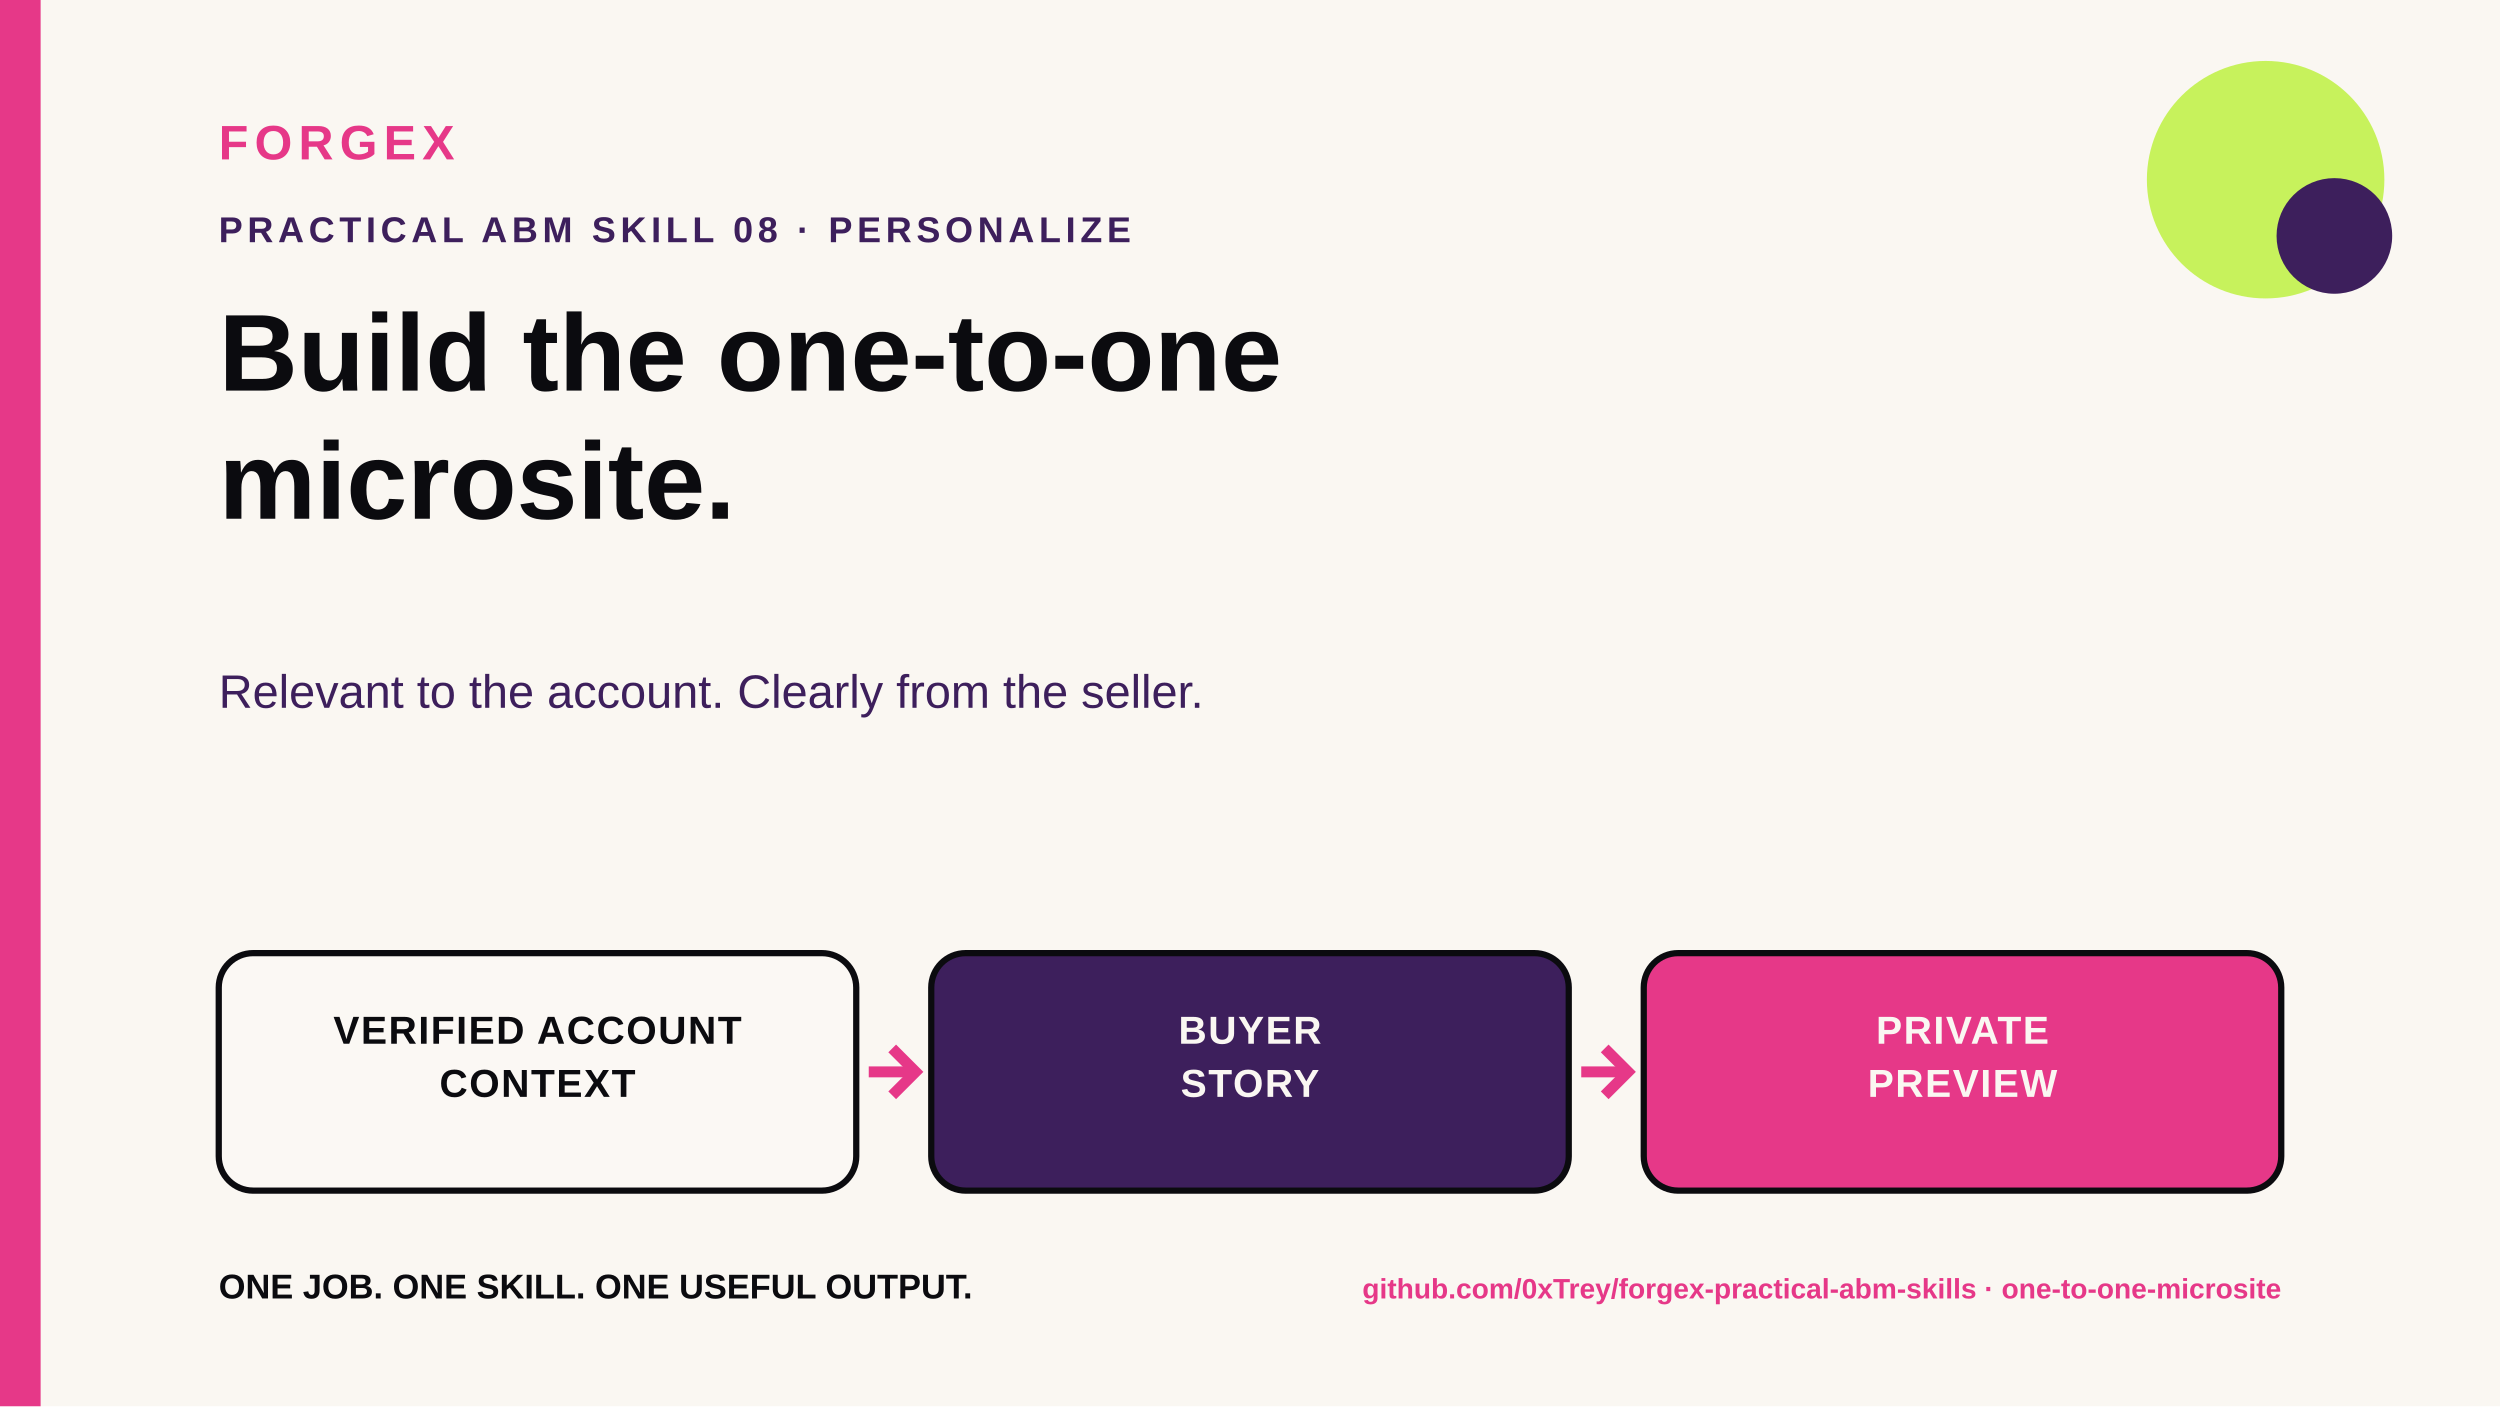
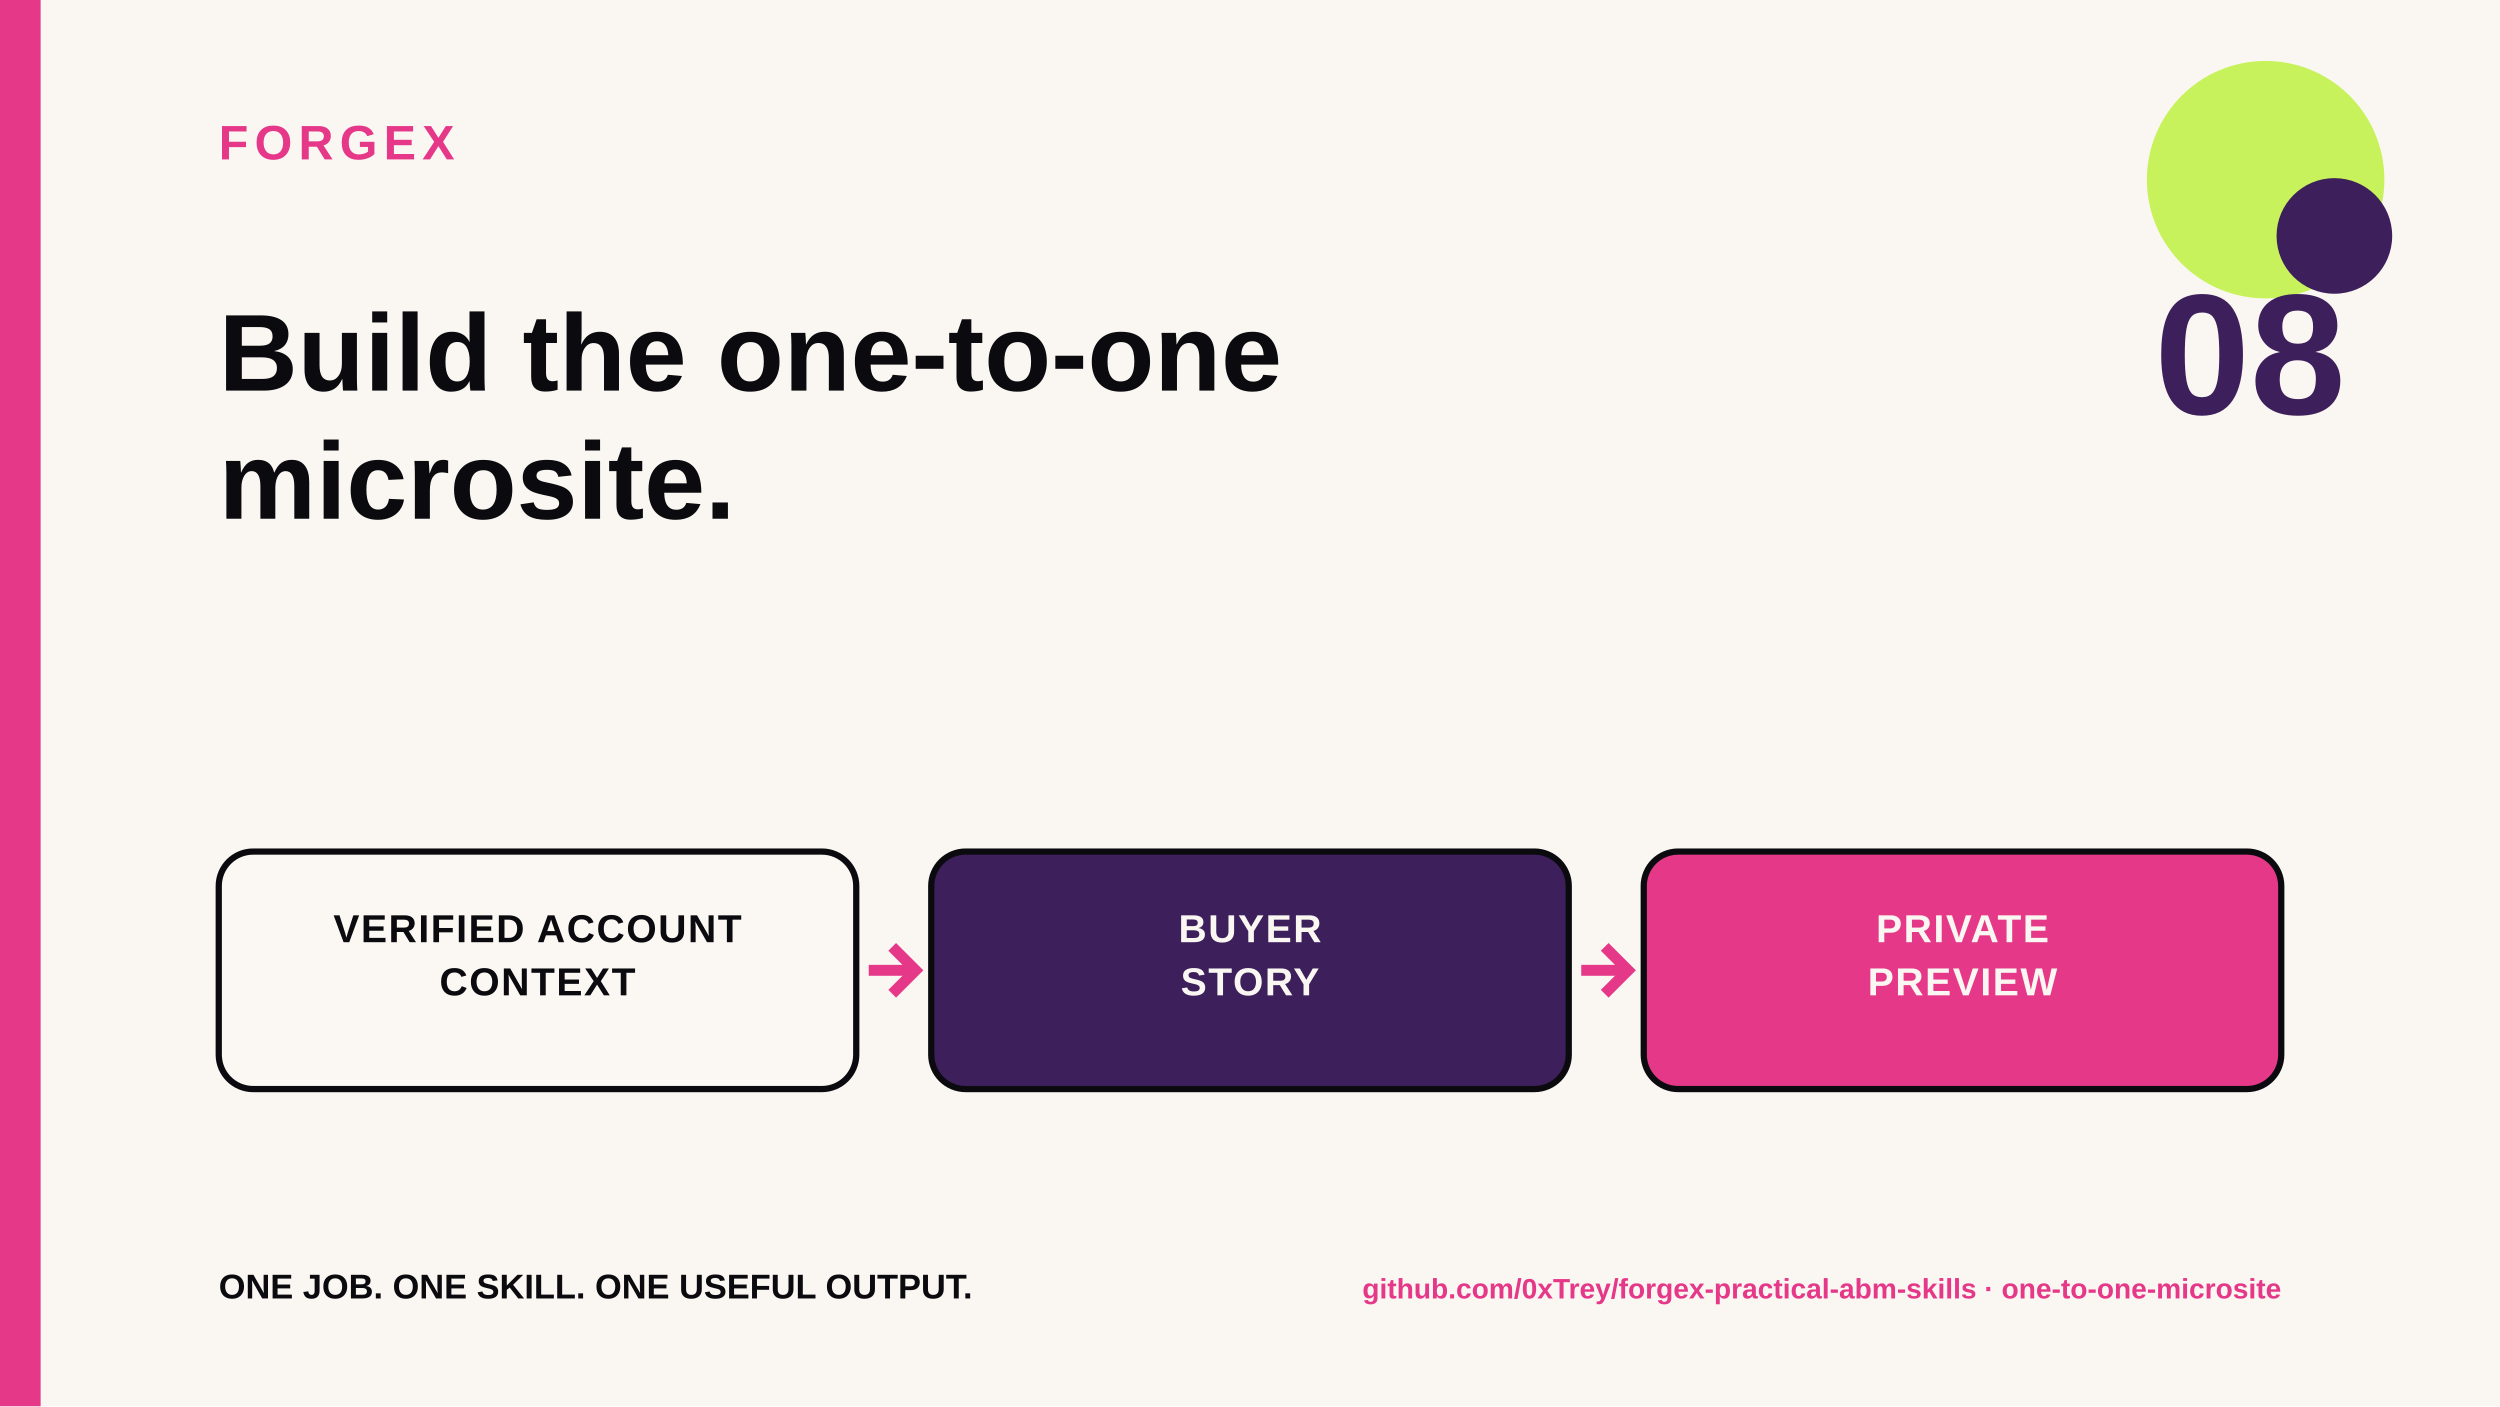
<svg xmlns="http://www.w3.org/2000/svg" width="1600" height="900" viewBox="0 0 1600 900">
  <rect width="1600" height="900" fill="#FAF7F2" />
  <rect x="0" y="0" width="26" height="900" fill="#E63888" />
  <circle cx="1450" cy="115" r="76" fill="#C7F25C" />
  <circle cx="1494" cy="151" r="37" fill="#3D1F5C" />
  <text x="140" y="102" font-family="Arial, Helvetica, sans-serif" font-size="31" font-weight="900" fill="#E63888" letter-spacing="4">FORGEX</text>
-   <text x="140" y="155" font-family="Arial, Helvetica, sans-serif" font-size="23" font-weight="800" fill="#3D1F5C" letter-spacing="3">PRACTICAL ABM SKILL 08 · PERSONALIZE</text>
+   <text x="1440" y="265" text-anchor="middle" font-family="Arial, Helvetica, sans-serif" font-size="110" font-weight="900" fill="#3D1F5C">08</text>
  <text x="140" y="250" fill="#0B0B0F" font-family="Arial, Helvetica, sans-serif" font-size="70" font-weight="900">Build the one-to-one</text>
  <text x="140" y="332" fill="#0B0B0F" font-family="Arial, Helvetica, sans-serif" font-size="70" font-weight="900">microsite.</text>
-   <text x="140" y="453" font-family="Arial, Helvetica, sans-serif" font-size="30" fill="#3D1F5C">Relevant to the account. Clearly from the seller.</text>
-   <rect x="140" y="610" width="408" height="152" rx="22" fill="#FBF8F4" stroke="#0B0B0F" stroke-width="4" />
-   <path d="M 556 686 L 586 686" stroke="#E63888" stroke-width="7" />
-   <path d="M 571 671 L 586 686 L 571 701" fill="none" stroke="#E63888" stroke-width="7" />
-   <text x="344" y="668" text-anchor="middle" fill="#0B0B0F" font-family="Arial, Helvetica, sans-serif" font-size="25" font-weight="800" letter-spacing="1">VERIFIED ACCOUNT</text>
-   <text x="344" y="702" text-anchor="middle" fill="#0B0B0F" font-family="Arial, Helvetica, sans-serif" font-size="25" font-weight="800" letter-spacing="1">CONTEXT</text>
-   <rect x="596" y="610" width="408" height="152" rx="22" fill="#3D1F5C" stroke="#0B0B0F" stroke-width="4" />
-   <path d="M 1012 686 L 1042 686" stroke="#E63888" stroke-width="7" />
-   <path d="M 1027 671 L 1042 686 L 1027 701" fill="none" stroke="#E63888" stroke-width="7" />
-   <text x="800" y="668" text-anchor="middle" fill="#FAF7F2" font-family="Arial, Helvetica, sans-serif" font-size="25" font-weight="800" letter-spacing="1">BUYER</text>
-   <text x="800" y="702" text-anchor="middle" fill="#FAF7F2" font-family="Arial, Helvetica, sans-serif" font-size="25" font-weight="800" letter-spacing="1">STORY</text>
-   <rect x="1052" y="610" width="408" height="152" rx="22" fill="#E63888" stroke="#0B0B0F" stroke-width="4" />
-   <text x="1256" y="668" text-anchor="middle" fill="#FAF7F2" font-family="Arial, Helvetica, sans-serif" font-size="25" font-weight="800" letter-spacing="1">PRIVATE</text>
-   <text x="1256" y="702" text-anchor="middle" fill="#FAF7F2" font-family="Arial, Helvetica, sans-serif" font-size="25" font-weight="800" letter-spacing="1">PREVIEW</text>
+   <rect x="140" y="545" width="408" height="152" rx="22" fill="#FBF8F4" stroke="#0B0B0F" stroke-width="4" />
+   <path d="M 556 621 L 586 621" stroke="#E63888" stroke-width="7" />
+   <path d="M 571 606 L 586 621 L 571 636" fill="none" stroke="#E63888" stroke-width="7" />
+   <text x="344" y="603" text-anchor="middle" fill="#0B0B0F" font-family="Arial, Helvetica, sans-serif" font-size="25" font-weight="800" letter-spacing="1">VERIFIED ACCOUNT</text>
+   <text x="344" y="637" text-anchor="middle" fill="#0B0B0F" font-family="Arial, Helvetica, sans-serif" font-size="25" font-weight="800" letter-spacing="1">CONTEXT</text>
+   <rect x="596" y="545" width="408" height="152" rx="22" fill="#3D1F5C" stroke="#0B0B0F" stroke-width="4" />
+   <path d="M 1012 621 L 1042 621" stroke="#E63888" stroke-width="7" />
+   <path d="M 1027 606 L 1042 621 L 1027 636" fill="none" stroke="#E63888" stroke-width="7" />
+   <text x="800" y="603" text-anchor="middle" fill="#FAF7F2" font-family="Arial, Helvetica, sans-serif" font-size="25" font-weight="800" letter-spacing="1">BUYER</text>
+   <text x="800" y="637" text-anchor="middle" fill="#FAF7F2" font-family="Arial, Helvetica, sans-serif" font-size="25" font-weight="800" letter-spacing="1">STORY</text>
+   <rect x="1052" y="545" width="408" height="152" rx="22" fill="#E63888" stroke="#0B0B0F" stroke-width="4" />
+   <text x="1256" y="603" text-anchor="middle" fill="#FAF7F2" font-family="Arial, Helvetica, sans-serif" font-size="25" font-weight="800" letter-spacing="1">PRIVATE</text>
+   <text x="1256" y="637" text-anchor="middle" fill="#FAF7F2" font-family="Arial, Helvetica, sans-serif" font-size="25" font-weight="800" letter-spacing="1">PREVIEW</text>
  <text x="140" y="831" font-family="Arial, Helvetica, sans-serif" font-size="22" font-weight="700" fill="#0B0B0F">ONE JOB. ONE SKILL. ONE USEFUL OUTPUT.</text>
  <text x="1460" y="831" text-anchor="end" font-family="Arial, Helvetica, sans-serif" font-size="18" font-weight="700" fill="#E63888">github.com/0xTrey/forgex-practical-abm-skills · one-to-one-microsite</text>
</svg>
